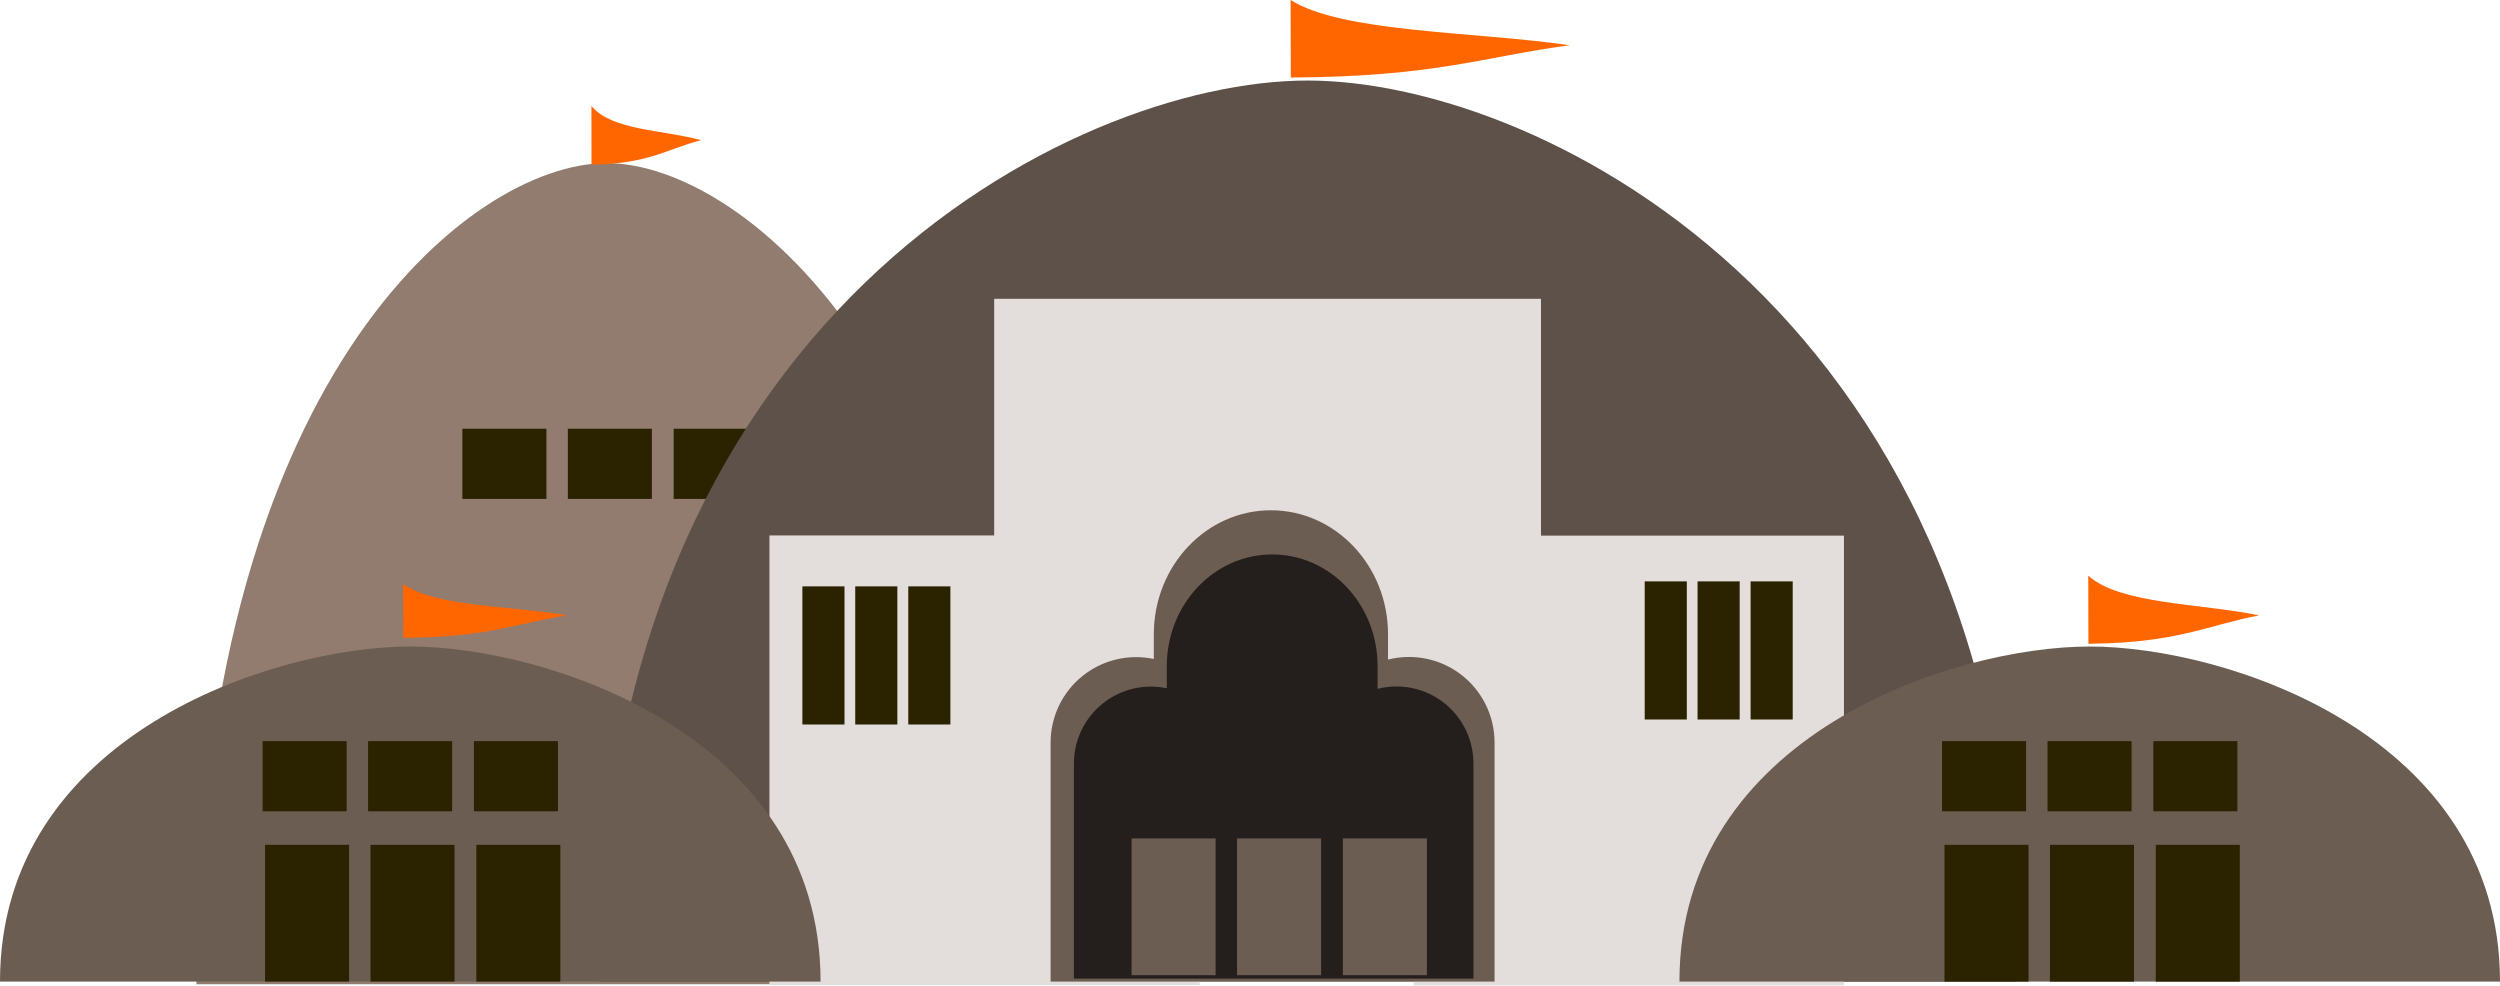
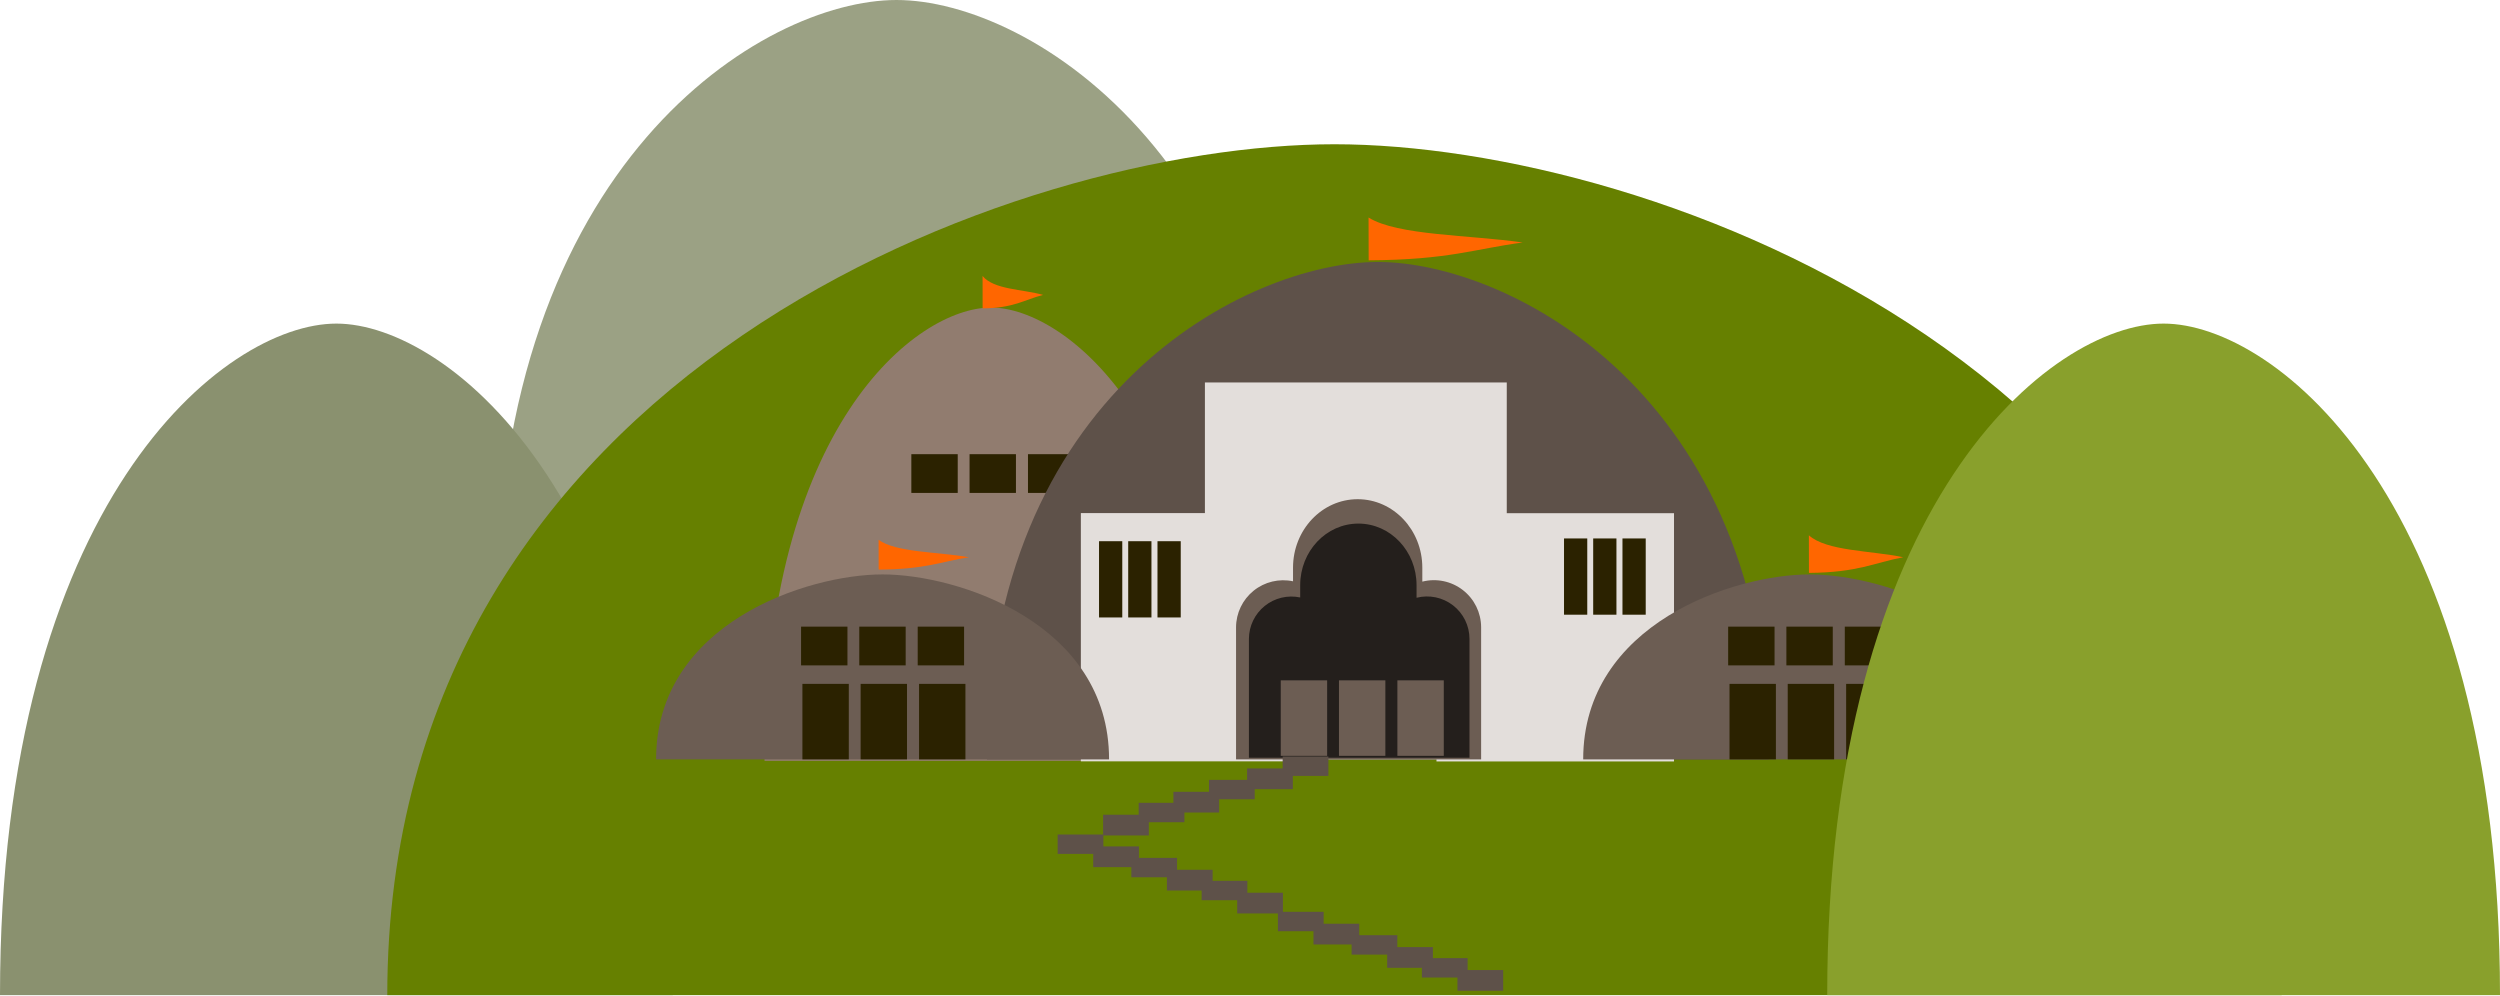
- <svg xmlns="http://www.w3.org/2000/svg" viewBox="0 0 731.206 288.196" width="731.206" height="288.196" version="1.1" id="svg38">
+ <svg xmlns="http://www.w3.org/2000/svg" viewBox="0 0 1324.58 527.259" width="1324.58" height="527.259" version="1.1" id="svg38">
  <defs id="defs42" />
-   <path style="fill:#917c6f;stroke-width:1" d="m 57.452,287.878 c 0,-176.452 80,-240.17 120,-240.17 40,0 120,63.719 120,240.17 z" id="path22-1-2" />
-   <g id="g3821-7-0" transform="matrix(1,0,0,0.513115,-178.6851,203.5412)" style="stroke-width:1.396">
+   <path style="fill:#9ba184;fill-opacity:1;stroke-width:1" d="M 263.03,324.134 C 263.03,85.995 404.345,0 475.002,0 545.659,0 686.974,85.995 686.974,324.134 Z" id="path697-8-6-5" />
+   <path style="fill:#8a916f;fill-opacity:1;stroke-width:1" d="M 0,527.259 C 0,265.849 118.822,171.451 178.233,171.451 c 59.411,0 178.233,94.398 178.233,355.808 z" id="path697-8-6-57-2" />
+   <path style="fill:#668000;fill-opacity:1;stroke-width:1" d="m 205.191,527.259 c 0,-331.221 334.571,-450.829 501.856,-450.829 167.285,0 501.856,119.608 501.856,450.829 z" id="path697-8-6" />
+   <path style="fill:#917c6f;stroke-width:1" d="m 405.071,403.123 c 0,-176.452 80,-240.17 120,-240.17 40,0 120,63.719 120,240.17 z" id="path22-1-2" />
+   <g id="g3821-7-0" transform="matrix(1,0,0,0.513115,168.9334,318.7862)" style="stroke-width:1.396">
    <rect fill="#8f5f3f" x="313.924" y="-152.295" width="24.577" height="40" id="rect4-0-8-5" style="fill:#2b2200;fill-opacity:1;stroke-width:1.396" />
    <rect fill="#8f5f3f" x="344.77" y="-152.295" width="24.577" height="40" id="rect4-0-7-2-3" style="fill:#2b2200;fill-opacity:1;stroke-width:1.396" />
    <rect fill="#8f5f3f" x="375.721" y="-152.295" width="24.577" height="40" id="rect4-0-79-9-0" style="fill:#2b2200;fill-opacity:1;stroke-width:1.396" />
  </g>
-   <path style="fill:#5e5149;fill-opacity:1;stroke-width:1" d="m 175.279,287.095 c 0,-193.622 138.102,-263.541 207.152,-263.541 69.051,0 207.152,69.919 207.152,263.541 z" id="path697-8" />
-   <rect fill="#8f5f3f" x="290.78" y="87.396" width="159.931" height="199.698" id="rect4-0-79-3" style="fill:#e3dedb;fill-opacity:1;stroke-width:1" />
-   <rect fill="#8f5f3f" x="225.051" y="156.609" width="125.849" height="131.534" id="rect4-0-79-3-7" style="fill:#e3dedb;fill-opacity:1;stroke-width:1" />
-   <rect fill="#8f5f3f" x="413.475" y="156.662" width="125.849" height="131.534" id="rect4-0-79-3-7-8" style="fill:#e3dedb;fill-opacity:1;stroke-width:1" />
-   <path id="path26-8" d="m 371.719,149.248 a 34.251,36.275 0 0 0 -34.25,36.275 v 7.217 a 25,25 0 0 0 -30.188,24.354 v 70 h 30.188 19.812 48.689 31.16 v -70 A 25,25 0 0 0 405.971,192.922 v -7.398 a 34.251,36.275 0 0 0 -34.252,-36.275 z" style="fill:#6c5d53;fill-opacity:1" />
-   <path id="path26-8-4" d="m 372.092,162.165 a 30.826,32.648 0 0 0 -30.825,32.648 v 6.495 a 22.5,22.5 0 0 0 -27.169,21.918 v 63 h 27.169 17.831 43.821 28.044 v -63 a 22.5,22.5 0 0 0 -28.044,-21.755 v -6.659 a 30.826,32.648 0 0 0 -30.827,-32.648 z" style="fill:#241f1c;stroke-width:1" />
-   <path style="fill:#6c5d53" d="m 0,287.095 c 0,-72 80,-98 120,-98 40,0 120,26 120,98 z" id="path22-1" />
-   <g id="g3821" transform="translate(-236.3998,399.3896)">
+   <path style="fill:#5e5149;fill-opacity:1;stroke-width:1" d="m 522.897,402.34 c 0,-193.622 138.102,-263.541 207.152,-263.541 69.051,0 207.152,69.919 207.152,263.541 z" id="path697-8" />
+   <rect fill="#8f5f3f" x="638.399" y="202.641" width="159.931" height="199.698" id="rect4-0-79-3" style="fill:#e3dedb;fill-opacity:1;stroke-width:1" />
+   <rect fill="#8f5f3f" x="572.669" y="271.854" width="125.849" height="131.534" id="rect4-0-79-3-7" style="fill:#e3dedb;fill-opacity:1;stroke-width:1" />
+   <rect fill="#8f5f3f" x="761.093" y="271.907" width="125.849" height="131.534" id="rect4-0-79-3-7-8" style="fill:#e3dedb;fill-opacity:1;stroke-width:1" />
+   <path id="path26-8" d="m 719.338,264.493 a 34.251,36.275 0 0 0 -34.25,36.275 v 7.217 a 25,25 0 0 0 -30.188,24.354 v 70 h 30.188 19.812 48.689 31.16 v -70 a 25,25 0 0 0 -31.16,-24.172 v -7.398 a 34.251,36.275 0 0 0 -34.252,-36.275 z" style="fill:#6c5d53;fill-opacity:1" />
+   <path id="path26-8-4" d="m 719.71,277.41 a 30.826,32.648 0 0 0 -30.825,32.648 v 6.495 a 22.5,22.5 0 0 0 -27.169,21.918 v 63 h 27.169 17.831 43.821 28.044 v -63 a 22.5,22.5 0 0 0 -28.044,-21.755 v -6.659 a 30.826,32.648 0 0 0 -30.827,-32.648 z" style="fill:#241f1c;stroke-width:1" />
+   <path style="fill:#6c5d53" d="m 347.618,402.34 c 0,-72 80,-98 120,-98 40,0 120,26 120,98 z" id="path22-1" />
+   <g id="g3821" transform="translate(111.2186,514.6346)">
    <rect fill="#8f5f3f" x="313.924" y="-152.295" width="24.577" height="40" id="rect4-0" style="fill:#2b2200;fill-opacity:1;stroke-width:1" />
    <rect fill="#8f5f3f" x="344.77" y="-152.295" width="24.577" height="40" id="rect4-0-7" style="fill:#2b2200;fill-opacity:1;stroke-width:1" />
    <rect fill="#8f5f3f" x="375.721" y="-152.295" width="24.577" height="40" id="rect4-0-79" style="fill:#2b2200;fill-opacity:1;stroke-width:1" />
  </g>
-   <g id="g3821-4" transform="translate(17.04269,397.5175)" style="fill:#6c5d53;fill-opacity:1">
+   <g id="g3821-4" transform="translate(364.6611,512.7625)" style="fill:#6c5d53;fill-opacity:1">
    <rect fill="#8f5f3f" x="313.924" y="-152.295" width="24.577" height="40" id="rect4-0-78" style="fill:#6c5d53;fill-opacity:1;stroke-width:1" />
    <rect fill="#8f5f3f" x="344.77" y="-152.295" width="24.577" height="40" id="rect4-0-7-7" style="fill:#6c5d53;fill-opacity:1;stroke-width:1" />
    <rect fill="#8f5f3f" x="375.721" y="-152.295" width="24.577" height="40" id="rect4-0-79-0" style="fill:#6c5d53;fill-opacity:1;stroke-width:1" />
  </g>
-   <g id="g3821-7" transform="matrix(1,0,0,0.513115,-237.1113,294.9149)" style="stroke-width:1.396">
+   <g id="g3821-7" transform="matrix(1,0,0,0.513115,110.5072,410.1599)" style="stroke-width:1.396">
    <rect fill="#8f5f3f" x="313.924" y="-152.295" width="24.577" height="40" id="rect4-0-8" style="fill:#2b2200;fill-opacity:1;stroke-width:1.396" />
    <rect fill="#8f5f3f" x="344.77" y="-152.295" width="24.577" height="40" id="rect4-0-7-2" style="fill:#2b2200;fill-opacity:1;stroke-width:1.396" />
    <rect fill="#8f5f3f" x="375.721" y="-152.295" width="24.577" height="40" id="rect4-0-79-9" style="fill:#2b2200;fill-opacity:1;stroke-width:1.396" />
  </g>
-   <g id="g3906-9" transform="translate(-10.059,368.2289)">
+   <g id="g3906-9" transform="translate(337.5595,483.474)">
    <path style="fill:#6c5d53" d="m 501.265,-81.134 c 0,-72 80,-98 120,-98 40,0 120,26 120,98 z" id="path22-1-6" />
    <g id="g3821-6" transform="translate(264.8654,31.16062)">
      <rect fill="#8f5f3f" x="313.924" y="-152.295" width="24.577" height="40" id="rect4-0-84" style="fill:#2b2200;fill-opacity:1;stroke-width:1" />
      <rect fill="#8f5f3f" x="344.77" y="-152.295" width="24.577" height="40" id="rect4-0-7-27" style="fill:#2b2200;fill-opacity:1;stroke-width:1" />
      <rect fill="#8f5f3f" x="375.721" y="-152.295" width="24.577" height="40" id="rect4-0-79-39" style="fill:#2b2200;fill-opacity:1;stroke-width:1" />
    </g>
    <g id="g3821-7-7" transform="matrix(1,0,0,0.513115,264.154,-73.31407)" style="stroke-width:1.396">
      <rect fill="#8f5f3f" x="313.924" y="-152.295" width="24.577" height="40" id="rect4-0-8-51" style="fill:#2b2200;fill-opacity:1;stroke-width:1.396" />
      <rect fill="#8f5f3f" x="344.77" y="-152.295" width="24.577" height="40" id="rect4-0-7-2-9" style="fill:#2b2200;fill-opacity:1;stroke-width:1.396" />
      <rect fill="#8f5f3f" x="375.721" y="-152.295" width="24.577" height="40" id="rect4-0-79-9-09" style="fill:#2b2200;fill-opacity:1;stroke-width:1.396" />
    </g>
  </g>
-   <g id="g3821-7-0-8" transform="matrix(0.5011944,0,0,1.010006,77.34566,325.3217)" style="stroke-width:1.406">
+   <g id="g3821-7-0-8" transform="matrix(0.5011944,0,0,1.010006,424.9641,440.5667)" style="stroke-width:1.406">
    <rect fill="#8f5f3f" x="313.924" y="-152.295" width="24.577" height="40" id="rect4-0-8-5-9" style="fill:#2b2200;fill-opacity:1;stroke-width:1.406" />
    <rect fill="#8f5f3f" x="344.77" y="-152.295" width="24.577" height="40" id="rect4-0-7-2-3-9" style="fill:#2b2200;fill-opacity:1;stroke-width:1.406" />
    <rect fill="#8f5f3f" x="375.721" y="-152.295" width="24.577" height="40" id="rect4-0-79-9-0-9" style="fill:#2b2200;fill-opacity:1;stroke-width:1.406" />
  </g>
-   <g id="g5177" transform="translate(-501.2652,647.914)">
+   <g id="g5177" transform="translate(-153.6468,763.1591)">
    <g id="g3821-7-0-8-8" transform="matrix(0.5011944,0,0,1.010006,824.9747,-324.0531)" style="stroke-width:1.406">
      <rect fill="#8f5f3f" x="313.924" y="-152.295" width="24.577" height="40" id="rect4-0-8-5-9-0" style="fill:#2b2200;fill-opacity:1;stroke-width:1.406" />
      <rect fill="#8f5f3f" x="344.77" y="-152.295" width="24.577" height="40" id="rect4-0-7-2-3-9-9" style="fill:#2b2200;fill-opacity:1;stroke-width:1.406" />
      <rect fill="#8f5f3f" x="375.721" y="-152.295" width="24.577" height="40" id="rect4-0-79-9-0-9-1" style="fill:#2b2200;fill-opacity:1;stroke-width:1.406" />
    </g>
  </g>
-   <path style="fill:#ff6600;fill-opacity:1;stroke-width:1" d="m 610.78,168.367 c 9.289,8.424 32.819,8.057 49.976,11.624 -15.73,3.015 -23.887,8.072 -49.937,8.303 z" id="path5233" />
-   <path style="fill:#ff6600;fill-opacity:1;stroke-width:1" d="m 377.481,0 c 15.176,9.588 53.619,9.171 81.65,13.231 -25.699,3.431 -39.026,9.188 -81.586,9.451 z" id="path5233-1" />
-   <path style="fill:#ff6600;fill-opacity:1;stroke-width:1" d="m 172.979,30.985 c 5.961,7.26 21.063,6.944 32.074,10.018 -10.095,2.598 -15.33,6.956 -32.049,7.156 z" id="path5233-6" />
-   <path style="fill:#ff6600;fill-opacity:1;stroke-width:1" d="m 117.894,170.763 c 8.905,6.678 31.462,6.387 47.91,9.215 -15.08,2.39 -22.9,6.399 -47.873,6.582 z" id="path5233-9" />
+   <path style="fill:#ff6600;fill-opacity:1;stroke-width:1" d="m 958.399,283.612 c 9.289,8.424 32.819,8.057 49.976,11.624 -15.73,3.015 -23.887,8.072 -49.937,8.303 z" id="path5233" />
+   <path style="fill:#ff6600;fill-opacity:1;stroke-width:1" d="m 725.099,115.245 c 15.176,9.588 53.619,9.171 81.65,13.231 -25.699,3.431 -39.026,9.188 -81.586,9.451 z" id="path5233-1" />
+   <path style="fill:#ff6600;fill-opacity:1;stroke-width:1" d="m 520.597,146.23 c 5.961,7.26 21.063,6.944 32.074,10.018 -10.095,2.598 -15.33,6.956 -32.049,7.156 z" id="path5233-6" />
+   <path style="fill:#ff6600;fill-opacity:1;stroke-width:1" d="m 465.512,286.008 c 8.905,6.678 31.462,6.387 47.91,9.215 -15.08,2.39 -22.9,6.399 -47.873,6.582 z" id="path5233-9" />
+   <path style="fill:#89a02c;fill-opacity:1;stroke-width:1" d="m 968.114,527.259 c 0,-261.41 118.822,-355.808 178.233,-355.808 59.411,0 178.233,94.398 178.233,355.808 z" id="path697-8-6-57" />
+   <g id="g1353" transform="matrix(0.3258515,0,0,0.1696973,140.2093,354.5525)" style="stroke-width:4.253;fill:#5e5149;fill-opacity:1;stroke:none">
+     <rect style="fill:#5e5149;fill-opacity:1;stroke:none;stroke-width:8.505" id="rect1279" width="74.364" height="60.593" x="1655.297" y="272.669" />
+     <rect style="fill:#5e5149;fill-opacity:1;stroke:none;stroke-width:8.505" id="rect1279-7" width="74.364" height="64.725" x="1597.458" y="309.852" />
+     <rect style="fill:#5e5149;fill-opacity:1;stroke:none;stroke-width:8.505" id="rect1279-4" width="74.364" height="60.593" x="1535.487" y="345.657" />
+     <rect style="fill:#5e5149;fill-opacity:1;stroke:none;stroke-width:8.505" id="rect1279-7-8" width="74.364" height="64.725" x="1477.648" y="382.839" />
+     <rect style="fill:#5e5149;fill-opacity:1;stroke:none;stroke-width:8.505" id="rect1279-9" width="74.364" height="60.593" x="1421.187" y="417.267" />
+     <rect style="fill:#5e5149;fill-opacity:1;stroke:none;stroke-width:8.505" id="rect1279-7-5" width="74.364" height="64.725" x="1363.348" y="454.449" />
+   </g>
+   <g id="g1353-3" transform="matrix(-0.3258515,0,0,0.1696973,1123.986,395.8726)" style="stroke-width:4.253;fill:#5e5149;fill-opacity:1;stroke:none">
+     <rect style="fill:#5e5149;fill-opacity:1;stroke:none;stroke-width:8.505" id="rect1279-2" width="74.364" height="60.593" x="1655.297" y="272.669" />
+     <rect style="fill:#5e5149;fill-opacity:1;stroke:none;stroke-width:8.505" id="rect1279-7-2" width="74.364" height="64.725" x="1597.458" y="309.852" />
+     <rect style="fill:#5e5149;fill-opacity:1;stroke:none;stroke-width:8.505" id="rect1279-4-2" width="74.364" height="60.593" x="1535.487" y="345.657" />
+     <rect style="fill:#5e5149;fill-opacity:1;stroke:none;stroke-width:8.505" id="rect1279-7-8-3" width="74.364" height="64.725" x="1477.648" y="382.839" />
+     <rect style="fill:#5e5149;fill-opacity:1;stroke:none;stroke-width:8.505" id="rect1279-9-0" width="74.364" height="60.593" x="1421.187" y="417.267" />
+     <rect style="fill:#5e5149;fill-opacity:1;stroke:none;stroke-width:8.505" id="rect1279-7-5-7" width="74.364" height="64.725" x="1363.348" y="454.449" />
+   </g>
+   <g id="g1353-3-3" transform="matrix(-0.3258515,0,0,0.1696973,1240.689,436.8386)" style="fill:#5e5149;fill-opacity:1;stroke:none;stroke-width:4.253">
+     <rect style="fill:#5e5149;fill-opacity:1;stroke:none;stroke-width:8.505" id="rect1279-2-6" width="74.364" height="60.593" x="1655.297" y="272.669" />
+     <rect style="fill:#5e5149;fill-opacity:1;stroke:none;stroke-width:8.505" id="rect1279-7-2-1" width="74.364" height="64.725" x="1597.458" y="309.852" />
+     <rect style="fill:#5e5149;fill-opacity:1;stroke:none;stroke-width:8.505" id="rect1279-4-2-6" width="74.364" height="60.593" x="1535.487" y="345.657" />
+     <rect style="fill:#5e5149;fill-opacity:1;stroke:none;stroke-width:8.505" id="rect1279-7-8-3-0" width="74.364" height="64.725" x="1477.648" y="382.839" />
+     <rect style="fill:#5e5149;fill-opacity:1;stroke:none;stroke-width:8.505" id="rect1279-9-0-2" width="74.364" height="60.593" x="1421.187" y="417.267" />
+     <rect style="fill:#5e5149;fill-opacity:1;stroke:none;stroke-width:8.505" id="rect1279-7-5-7-1" width="74.364" height="64.725" x="1363.348" y="454.449" />
+   </g>
</svg>
